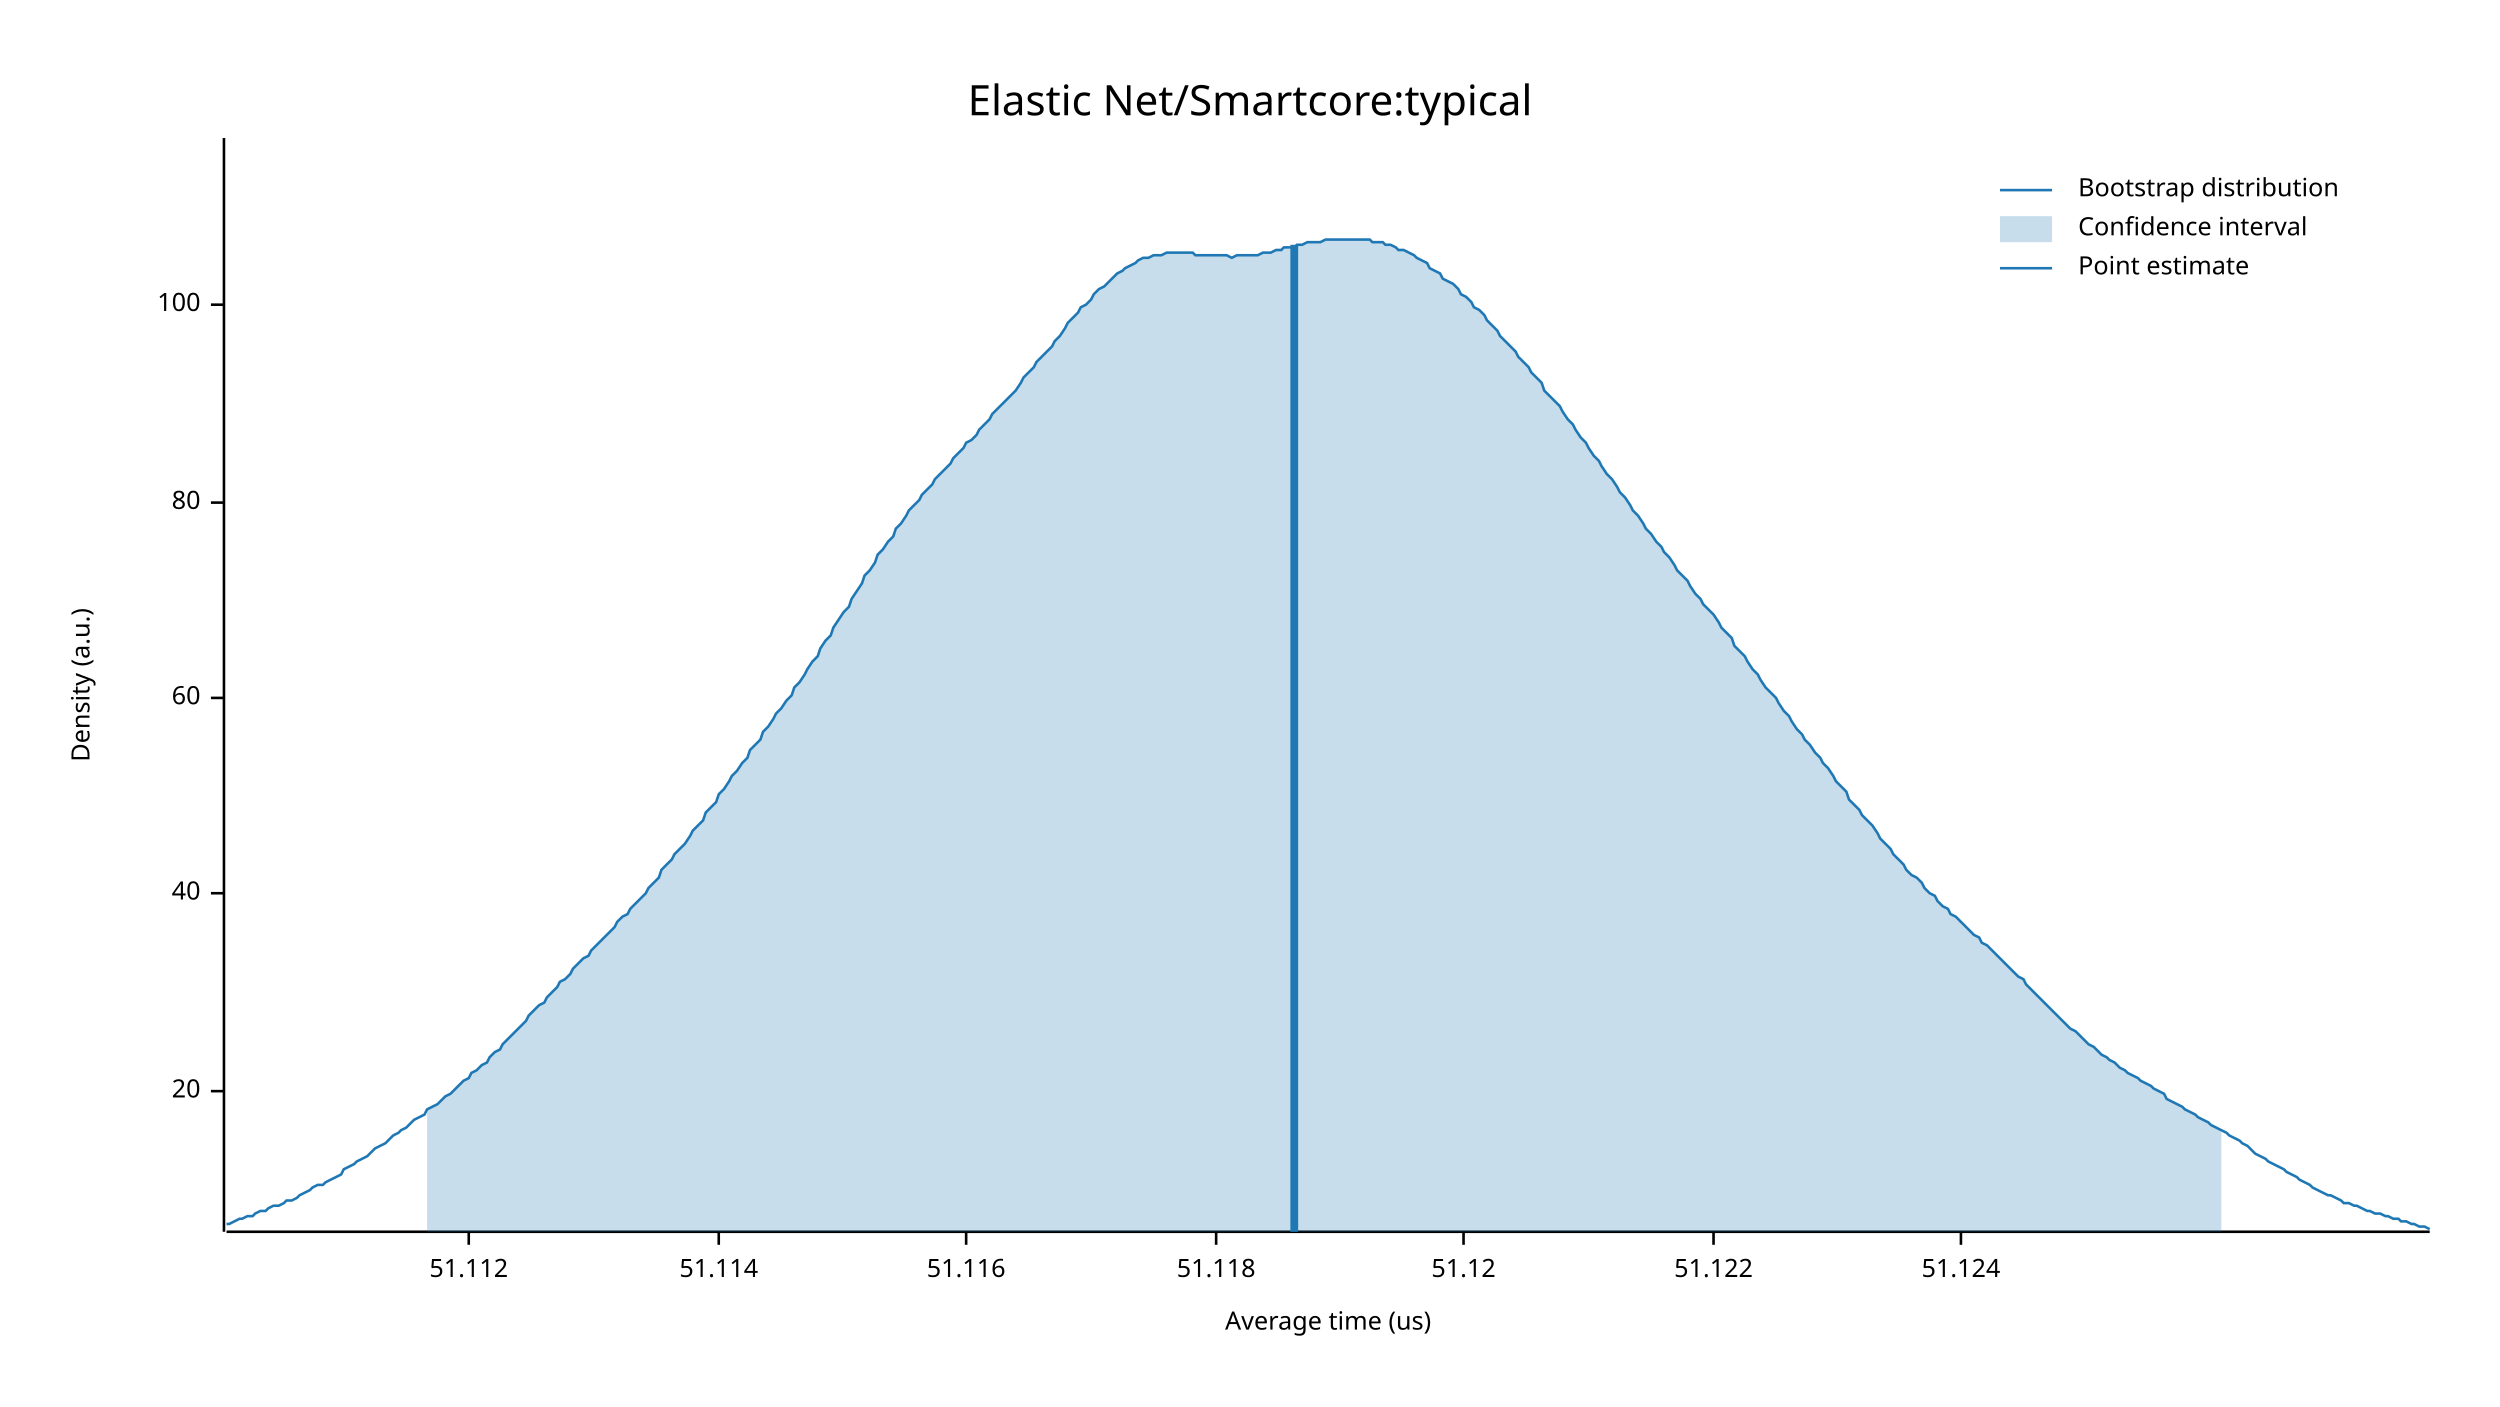
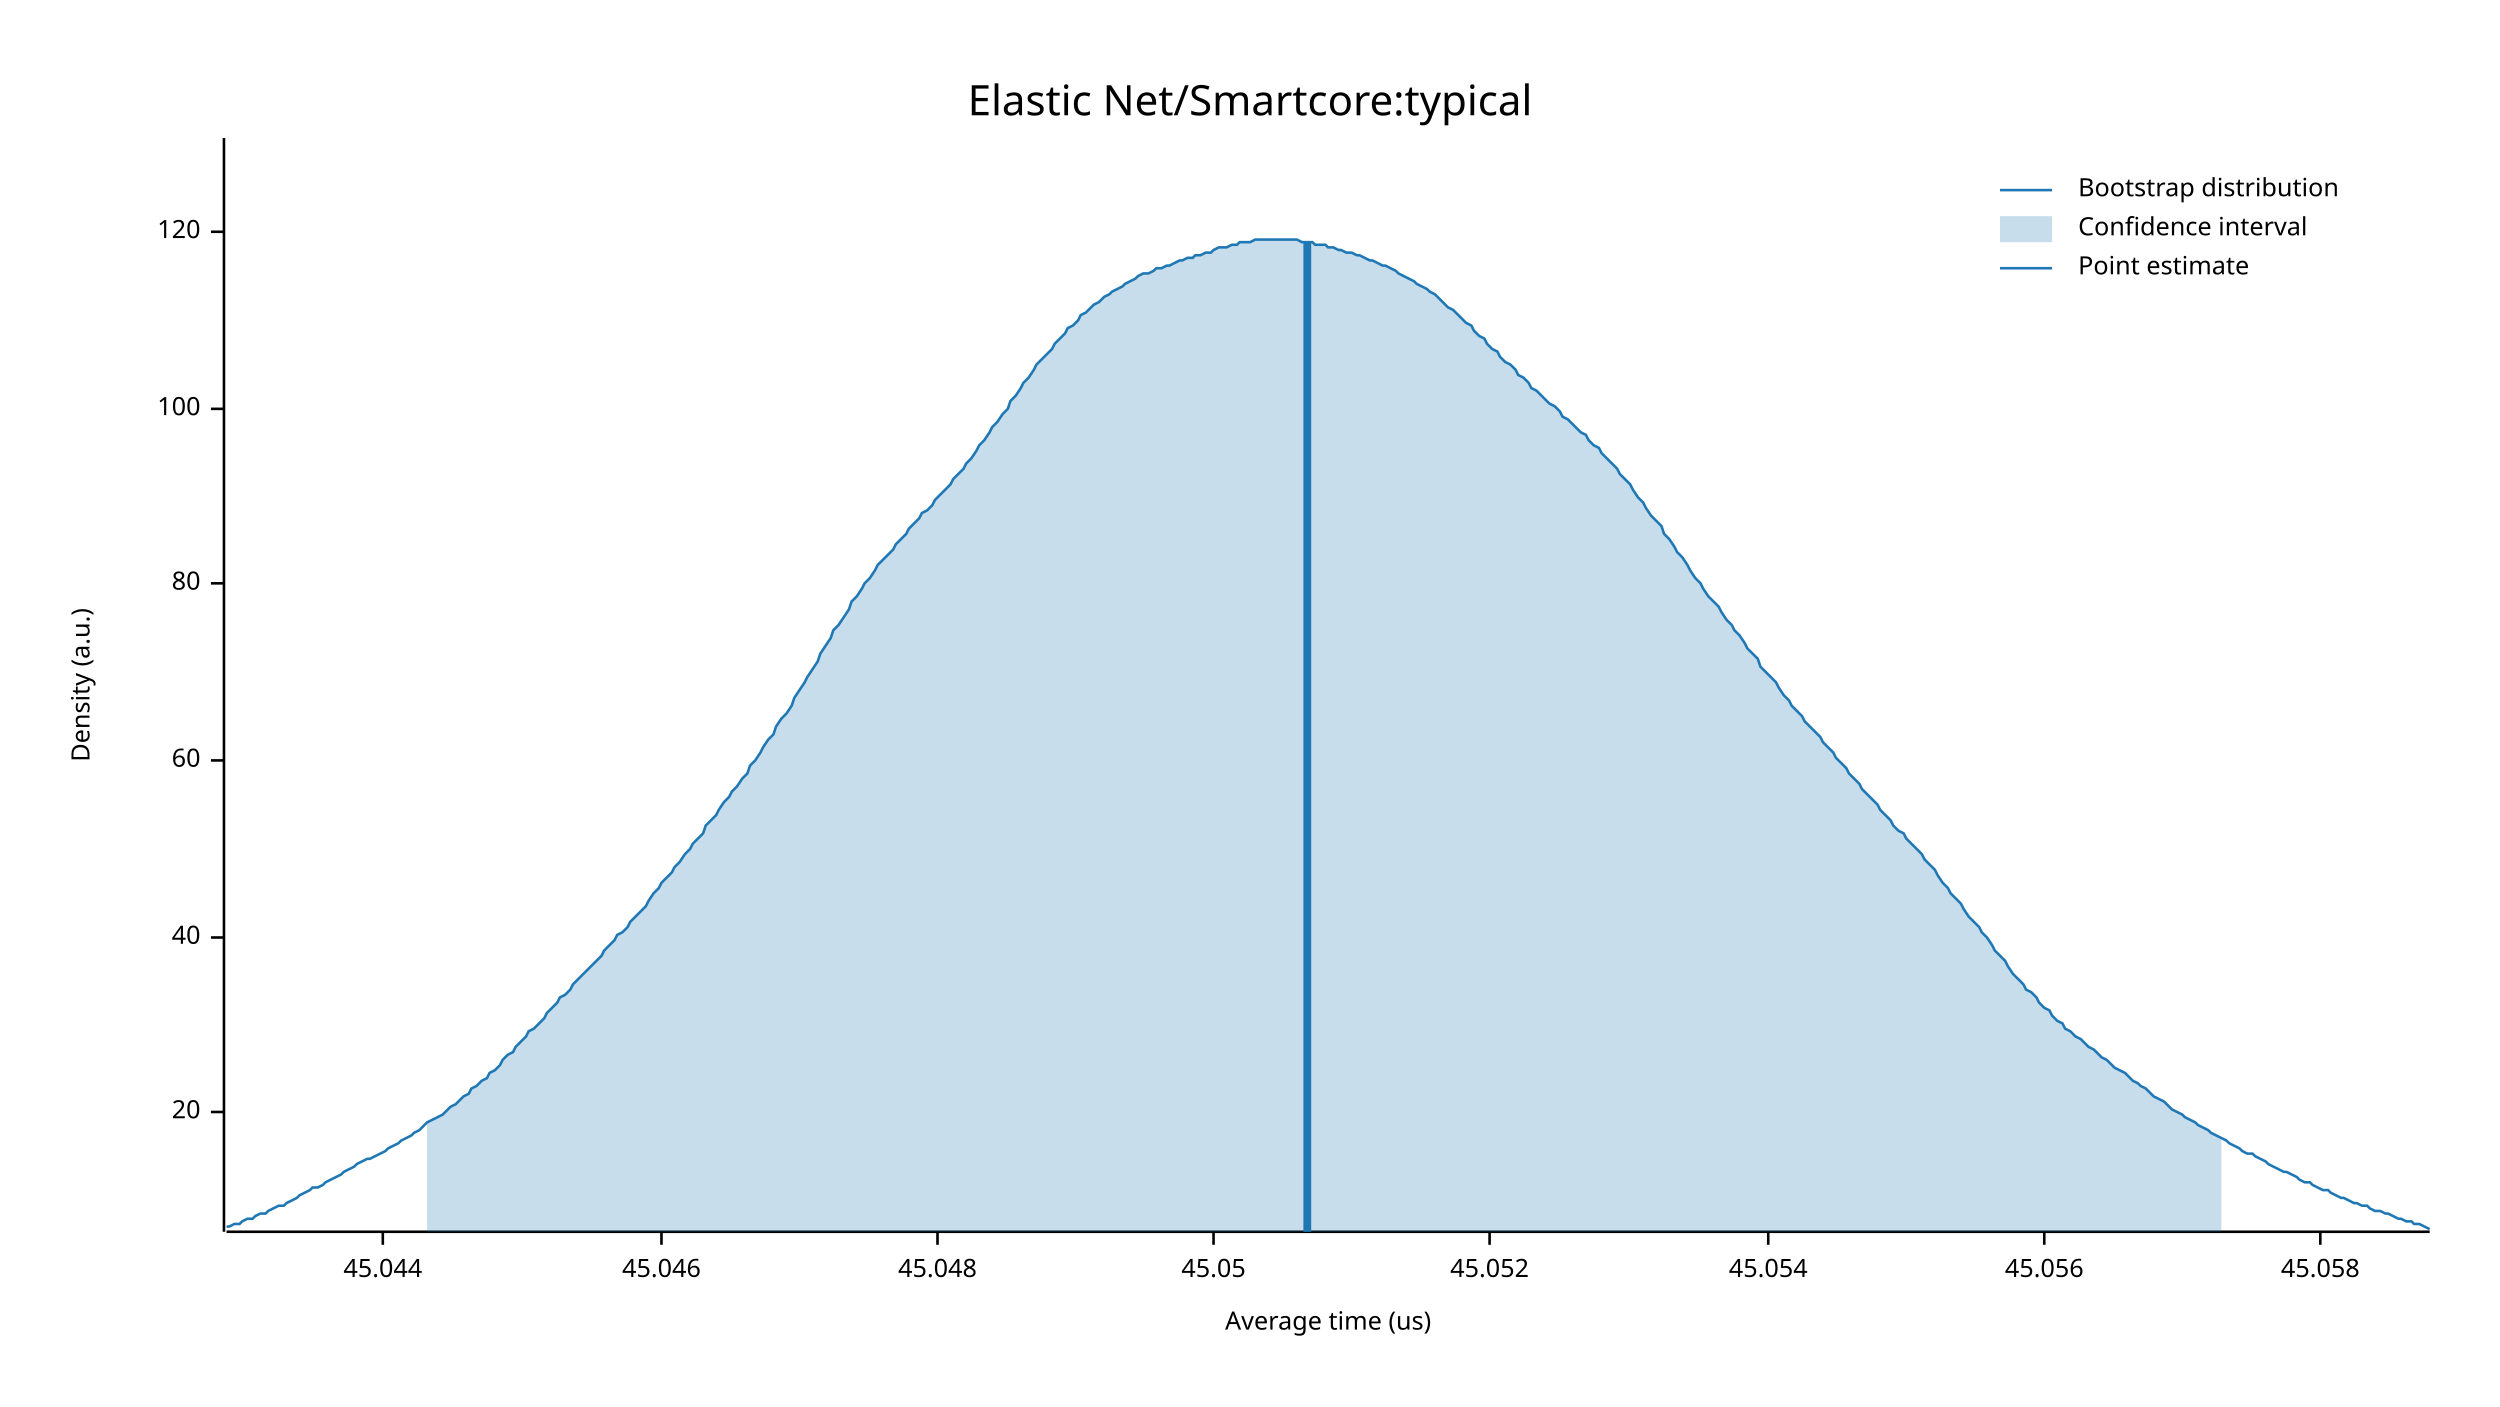
<svg xmlns="http://www.w3.org/2000/svg" width="960" height="540" viewBox="0 0 960 540">
  <text x="480" y="32" dy="0.76em" text-anchor="middle" font-family="sans-serif" font-size="16.129" opacity="1" fill="#000000">
Elastic Net/Smartcore:typical
</text>
  <text x="27" y="263" dy="0.76em" text-anchor="middle" font-family="sans-serif" font-size="9.677" opacity="1" fill="#000000" transform="rotate(270, 27, 263)">
Density (a.u.)
</text>
  <text x="510" y="513" dy="-0.5ex" text-anchor="middle" font-family="sans-serif" font-size="9.677" opacity="1" fill="#000000">
Average time (us)
</text>
  <polyline fill="none" opacity="1" stroke="#000000" stroke-width="1" points="86,53 86,473 " />
-   <text x="77" y="419" dy="0.5ex" text-anchor="end" font-family="sans-serif" font-size="9.677" opacity="1" fill="#000000">
+   <text x="77" y="427" dy="0.5ex" text-anchor="end" font-family="sans-serif" font-size="9.677" opacity="1" fill="#000000">
20
</text>
-   <polyline fill="none" opacity="1" stroke="#000000" stroke-width="1" points="81,419 86,419 " />
-   <text x="77" y="343" dy="0.5ex" text-anchor="end" font-family="sans-serif" font-size="9.677" opacity="1" fill="#000000">
+   <polyline fill="none" opacity="1" stroke="#000000" stroke-width="1" points="81,427 86,427 " />
+   <text x="77" y="360" dy="0.5ex" text-anchor="end" font-family="sans-serif" font-size="9.677" opacity="1" fill="#000000">
40
</text>
-   <polyline fill="none" opacity="1" stroke="#000000" stroke-width="1" points="81,343 86,343 " />
-   <text x="77" y="268" dy="0.5ex" text-anchor="end" font-family="sans-serif" font-size="9.677" opacity="1" fill="#000000">
+   <polyline fill="none" opacity="1" stroke="#000000" stroke-width="1" points="81,360 86,360 " />
+   <text x="77" y="292" dy="0.5ex" text-anchor="end" font-family="sans-serif" font-size="9.677" opacity="1" fill="#000000">
60
</text>
-   <polyline fill="none" opacity="1" stroke="#000000" stroke-width="1" points="81,268 86,268 " />
-   <text x="77" y="193" dy="0.5ex" text-anchor="end" font-family="sans-serif" font-size="9.677" opacity="1" fill="#000000">
+   <polyline fill="none" opacity="1" stroke="#000000" stroke-width="1" points="81,292 86,292 " />
+   <text x="77" y="224" dy="0.5ex" text-anchor="end" font-family="sans-serif" font-size="9.677" opacity="1" fill="#000000">
80
</text>
-   <polyline fill="none" opacity="1" stroke="#000000" stroke-width="1" points="81,193 86,193 " />
-   <text x="77" y="117" dy="0.5ex" text-anchor="end" font-family="sans-serif" font-size="9.677" opacity="1" fill="#000000">
+   <polyline fill="none" opacity="1" stroke="#000000" stroke-width="1" points="81,224 86,224 " />
+   <text x="77" y="157" dy="0.5ex" text-anchor="end" font-family="sans-serif" font-size="9.677" opacity="1" fill="#000000">
100
</text>
-   <polyline fill="none" opacity="1" stroke="#000000" stroke-width="1" points="81,117 86,117 " />
+   <polyline fill="none" opacity="1" stroke="#000000" stroke-width="1" points="81,157 86,157 " />
+   <text x="77" y="89" dy="0.5ex" text-anchor="end" font-family="sans-serif" font-size="9.677" opacity="1" fill="#000000">
+ 120
+ </text>
+   <polyline fill="none" opacity="1" stroke="#000000" stroke-width="1" points="81,89 86,89 " />
  <polyline fill="none" opacity="1" stroke="#000000" stroke-width="1" points="87,473 933,473 " />
-   <text x="180" y="483" dy="0.76em" text-anchor="middle" font-family="sans-serif" font-size="9.677" opacity="1" fill="#000000">
- 51.112
+   <text x="147" y="483" dy="0.76em" text-anchor="middle" font-family="sans-serif" font-size="9.677" opacity="1" fill="#000000">
+ 45.044
</text>
-   <polyline fill="none" opacity="1" stroke="#000000" stroke-width="1" points="180,473 180,478 " />
-   <text x="276" y="483" dy="0.76em" text-anchor="middle" font-family="sans-serif" font-size="9.677" opacity="1" fill="#000000">
- 51.114
+   <polyline fill="none" opacity="1" stroke="#000000" stroke-width="1" points="147,473 147,478 " />
+   <text x="254" y="483" dy="0.76em" text-anchor="middle" font-family="sans-serif" font-size="9.677" opacity="1" fill="#000000">
+ 45.046
</text>
-   <polyline fill="none" opacity="1" stroke="#000000" stroke-width="1" points="276,473 276,478 " />
-   <text x="371" y="483" dy="0.76em" text-anchor="middle" font-family="sans-serif" font-size="9.677" opacity="1" fill="#000000">
- 51.116
+   <polyline fill="none" opacity="1" stroke="#000000" stroke-width="1" points="254,473 254,478 " />
+   <text x="360" y="483" dy="0.76em" text-anchor="middle" font-family="sans-serif" font-size="9.677" opacity="1" fill="#000000">
+ 45.048
</text>
-   <polyline fill="none" opacity="1" stroke="#000000" stroke-width="1" points="371,473 371,478 " />
-   <text x="467" y="483" dy="0.76em" text-anchor="middle" font-family="sans-serif" font-size="9.677" opacity="1" fill="#000000">
- 51.118
+   <polyline fill="none" opacity="1" stroke="#000000" stroke-width="1" points="360,473 360,478 " />
+   <text x="466" y="483" dy="0.76em" text-anchor="middle" font-family="sans-serif" font-size="9.677" opacity="1" fill="#000000">
+ 45.05
</text>
-   <polyline fill="none" opacity="1" stroke="#000000" stroke-width="1" points="467,473 467,478 " />
-   <text x="562" y="483" dy="0.76em" text-anchor="middle" font-family="sans-serif" font-size="9.677" opacity="1" fill="#000000">
- 51.12
+   <polyline fill="none" opacity="1" stroke="#000000" stroke-width="1" points="466,473 466,478 " />
+   <text x="572" y="483" dy="0.76em" text-anchor="middle" font-family="sans-serif" font-size="9.677" opacity="1" fill="#000000">
+ 45.052
</text>
-   <polyline fill="none" opacity="1" stroke="#000000" stroke-width="1" points="562,473 562,478 " />
-   <text x="658" y="483" dy="0.76em" text-anchor="middle" font-family="sans-serif" font-size="9.677" opacity="1" fill="#000000">
- 51.122
+   <polyline fill="none" opacity="1" stroke="#000000" stroke-width="1" points="572,473 572,478 " />
+   <text x="679" y="483" dy="0.76em" text-anchor="middle" font-family="sans-serif" font-size="9.677" opacity="1" fill="#000000">
+ 45.054
</text>
-   <polyline fill="none" opacity="1" stroke="#000000" stroke-width="1" points="658,473 658,478 " />
-   <text x="753" y="483" dy="0.76em" text-anchor="middle" font-family="sans-serif" font-size="9.677" opacity="1" fill="#000000">
- 51.124
+   <polyline fill="none" opacity="1" stroke="#000000" stroke-width="1" points="679,473 679,478 " />
+   <text x="785" y="483" dy="0.76em" text-anchor="middle" font-family="sans-serif" font-size="9.677" opacity="1" fill="#000000">
+ 45.056
</text>
-   <polyline fill="none" opacity="1" stroke="#000000" stroke-width="1" points="753,473 753,478 " />
-   <polyline fill="none" opacity="1" stroke="#1F78B4" stroke-width="1" points="87,470 88,470 90,469 92,468 93,468 95,467 97,467 98,466 100,465 102,465 103,464 105,463 107,463 109,462 110,461 112,461 114,460 115,459 117,458 119,457 120,456 122,455 124,455 125,454 127,453 129,452 131,451 132,449 134,448 136,447 137,446 139,445 141,444 142,443 144,441 146,440 148,439 149,438 151,436 153,435 154,434 156,433 158,431 159,430 161,429 163,428 164,426 166,425 168,424 170,422 171,421 173,420 175,418 176,417 178,415 180,414 181,412 183,411 185,409 187,408 188,406 190,404 192,403 193,401 195,399 197,397 198,396 200,394 202,392 203,390 205,388 207,386 209,385 210,383 212,381 214,379 215,377 217,376 219,374 220,372 222,370 224,368 226,367 227,365 229,363 231,361 232,360 234,358 236,356 237,354 239,352 241,351 242,349 244,347 246,345 248,343 249,341 251,339 253,337 254,334 256,332 258,330 259,328 261,326 263,324 265,321 266,319 268,317 270,315 271,312 273,310 275,308 276,305 278,303 280,300 281,298 283,296 285,293 287,291 288,288 290,286 292,284 293,281 295,279 297,276 298,274 300,272 302,269 304,267 305,264 307,262 309,259 310,257 312,254 314,252 315,249 317,246 319,244 320,241 322,238 324,235 326,233 327,230 329,227 331,224 332,221 334,219 336,216 337,213 339,211 341,208 343,206 344,203 346,201 348,198 349,196 351,194 353,192 354,190 356,188 358,186 359,184 361,182 363,180 365,178 366,176 368,174 370,172 371,170 373,169 375,167 376,165 378,163 380,161 381,159 383,157 385,155 387,153 388,152 390,150 392,147 393,145 395,143 397,141 398,139 400,137 402,135 404,133 405,131 407,129 409,126 410,124 412,122 414,120 415,118 417,117 419,115 420,113 422,111 424,110 426,108 427,107 429,105 431,104 432,103 434,102 436,101 437,100 439,99 441,99 443,98 444,98 446,98 448,97 449,97 451,97 453,97 454,97 456,97 458,97 459,98 461,98 463,98 465,98 466,98 468,98 470,98 471,98 473,99 475,98 476,98 478,98 480,98 482,98 483,98 485,97 487,97 488,97 490,96 492,96 493,95 495,95 497,95 498,94 500,94 502,93 504,93 505,93 507,93 509,92 510,92 512,92 514,92 515,92 517,92 519,92 521,92 522,92 524,92 526,92 527,93 529,93 531,93 532,94 534,94 536,95 537,96 539,96 541,97 543,98 544,99 546,100 548,101 549,103 551,104 553,105 554,107 556,108 558,109 560,111 561,113 563,114 565,116 566,118 568,119 570,121 571,123 573,125 575,127 576,129 578,131 580,133 582,135 583,137 585,139 587,141 588,143 590,145 592,147 593,150 595,152 597,154 599,156 600,158 602,161 604,163 605,165 607,168 609,170 610,172 612,175 614,177 615,179 617,182 619,184 621,187 622,189 624,191 626,194 627,196 629,198 631,201 632,203 634,205 636,208 638,210 639,212 641,214 643,217 644,219 646,221 648,223 649,225 651,228 653,230 654,232 656,234 658,236 660,239 661,241 663,243 665,245 666,248 668,250 670,252 671,254 673,257 675,259 676,261 678,264 680,266 682,268 683,270 685,273 687,275 688,277 690,280 692,282 693,284 695,286 697,289 699,291 700,293 702,295 704,298 705,300 707,302 709,304 710,307 712,309 714,311 715,313 717,315 719,317 721,320 722,322 724,324 726,326 727,328 729,330 731,332 732,334 734,336 736,337 738,339 739,341 741,343 743,344 744,346 746,348 748,349 749,351 751,352 753,354 754,355 756,357 758,359 760,360 761,362 763,363 765,365 766,366 768,368 770,370 771,371 773,373 775,375 777,376 778,378 780,380 782,382 783,383 785,385 787,387 788,388 790,390 792,392 793,393 795,395 797,396 799,398 800,399 802,401 804,402 805,403 807,405 809,406 810,407 812,408 814,410 816,411 817,412 819,413 821,414 822,415 824,416 826,417 827,418 829,419 831,420 832,422 834,423 836,424 838,425 839,426 841,427 843,428 844,429 846,430 848,431 849,432 851,433 853,434 855,435 856,436 858,437 860,438 861,439 863,440 865,442 866,443 868,444 870,445 871,446 873,447 875,448 877,449 878,450 880,451 882,452 883,453 885,454 887,455 888,456 890,457 892,458 894,459 895,459 897,460 899,461 900,462 902,462 904,463 905,463 907,464 909,465 910,465 912,466 914,466 916,467 917,467 919,468 921,468 922,469 924,469 926,470 927,470 929,471 931,471 933,472 " />
-   <polygon opacity="0.25" fill="#1F78B4" points="164,426 166,425 168,424 170,422 171,421 173,420 175,418 176,417 178,415 180,414 181,412 183,411 185,409 187,408 188,406 190,404 192,403 193,401 195,399 197,397 198,396 200,394 202,392 203,390 205,388 207,386 209,385 210,383 212,381 214,379 215,377 217,376 219,374 220,372 222,370 224,368 226,367 227,365 229,363 231,361 232,360 234,358 236,356 237,354 239,352 241,351 242,349 244,347 246,345 248,343 249,341 251,339 253,337 254,334 256,332 258,330 259,328 261,326 263,324 265,321 266,319 268,317 270,315 271,312 273,310 275,308 276,305 278,303 280,300 281,298 283,296 285,293 287,291 288,288 290,286 292,284 293,281 295,279 297,276 298,274 300,272 302,269 304,267 305,264 307,262 309,259 310,257 312,254 314,252 315,249 317,246 319,244 320,241 322,238 324,235 326,233 327,230 329,227 331,224 332,221 334,219 336,216 337,213 339,211 341,208 343,206 344,203 346,201 348,198 349,196 351,194 353,192 354,190 356,188 358,186 359,184 361,182 363,180 365,178 366,176 368,174 370,172 371,170 373,169 375,167 376,165 378,163 380,161 381,159 383,157 385,155 387,153 388,152 390,150 392,147 393,145 395,143 397,141 398,139 400,137 402,135 404,133 405,131 407,129 409,126 410,124 412,122 414,120 415,118 417,117 419,115 420,113 422,111 424,110 426,108 427,107 429,105 431,104 432,103 434,102 436,101 437,100 439,99 441,99 443,98 444,98 446,98 448,97 449,97 451,97 453,97 454,97 456,97 458,97 459,98 461,98 463,98 465,98 466,98 468,98 470,98 471,98 473,99 475,98 476,98 478,98 480,98 482,98 483,98 485,97 487,97 488,97 490,96 492,96 493,95 495,95 497,95 498,94 500,94 502,93 504,93 505,93 507,93 509,92 510,92 512,92 514,92 515,92 517,92 519,92 521,92 522,92 524,92 526,92 527,93 529,93 531,93 532,94 534,94 536,95 537,96 539,96 541,97 543,98 544,99 546,100 548,101 549,103 551,104 553,105 554,107 556,108 558,109 560,111 561,113 563,114 565,116 566,118 568,119 570,121 571,123 573,125 575,127 576,129 578,131 580,133 582,135 583,137 585,139 587,141 588,143 590,145 592,147 593,150 595,152 597,154 599,156 600,158 602,161 604,163 605,165 607,168 609,170 610,172 612,175 614,177 615,179 617,182 619,184 621,187 622,189 624,191 626,194 627,196 629,198 631,201 632,203 634,205 636,208 638,210 639,212 641,214 643,217 644,219 646,221 648,223 649,225 651,228 653,230 654,232 656,234 658,236 660,239 661,241 663,243 665,245 666,248 668,250 670,252 671,254 673,257 675,259 676,261 678,264 680,266 682,268 683,270 685,273 687,275 688,277 690,280 692,282 693,284 695,286 697,289 699,291 700,293 702,295 704,298 705,300 707,302 709,304 710,307 712,309 714,311 715,313 717,315 719,317 721,320 722,322 724,324 726,326 727,328 729,330 731,332 732,334 734,336 736,337 738,339 739,341 741,343 743,344 744,346 746,348 748,349 749,351 751,352 753,354 754,355 756,357 758,359 760,360 761,362 763,363 765,365 766,366 768,368 770,370 771,371 773,373 775,375 777,376 778,378 780,380 782,382 783,383 785,385 787,387 788,388 790,390 792,392 793,393 795,395 797,396 799,398 800,399 802,401 804,402 805,403 807,405 809,406 810,407 812,408 814,410 816,411 817,412 819,413 821,414 822,415 824,416 826,417 827,418 829,419 831,420 832,422 834,423 836,424 838,425 839,426 841,427 843,428 844,429 846,430 848,431 849,432 851,433 853,434 853,473 164,473 " />
-   <polyline fill="none" opacity="1" stroke="#1F78B4" stroke-width="3" points="497,473 497,94 " />
+   <polyline fill="none" opacity="1" stroke="#000000" stroke-width="1" points="785,473 785,478 " />
+   <text x="891" y="483" dy="0.76em" text-anchor="middle" font-family="sans-serif" font-size="9.677" opacity="1" fill="#000000">
+ 45.058
+ </text>
+   <polyline fill="none" opacity="1" stroke="#000000" stroke-width="1" points="891,473 891,478 " />
+   <polyline fill="none" opacity="1" stroke="#1F78B4" stroke-width="1" points="87,471 88,471 90,470 92,470 93,469 95,468 97,468 98,467 100,466 102,466 103,465 105,464 107,463 109,463 110,462 112,461 114,460 115,459 117,458 119,457 120,456 122,456 124,455 125,454 127,453 129,452 131,451 132,450 134,449 136,448 137,447 139,446 141,445 142,445 144,444 146,443 148,442 149,441 151,440 153,439 154,438 156,437 158,436 159,435 161,434 163,432 164,431 166,430 168,429 170,428 171,427 173,425 175,424 176,423 178,421 180,420 181,418 183,417 185,415 187,414 188,412 190,411 192,409 193,407 195,405 197,404 198,402 200,400 202,398 203,396 205,395 207,393 209,391 210,389 212,387 214,385 215,383 217,382 219,380 220,378 222,376 224,374 226,372 227,371 229,369 231,367 232,365 234,363 236,361 237,359 239,358 241,356 242,354 244,352 246,350 248,348 249,346 251,343 253,341 254,339 256,337 258,335 259,333 261,331 263,328 265,326 266,324 268,322 270,320 271,317 273,315 275,313 276,311 278,308 280,306 281,304 283,302 285,299 287,297 288,294 290,292 292,289 293,287 295,284 297,282 298,279 300,276 302,274 304,271 305,268 307,265 309,262 310,260 312,257 314,254 315,251 317,248 319,245 320,242 322,240 324,237 326,234 327,231 329,229 331,226 332,224 334,222 336,219 337,217 339,215 341,213 343,211 344,209 346,207 348,205 349,203 351,201 353,199 354,197 356,196 358,194 359,192 361,190 363,188 365,186 366,184 368,182 370,180 371,178 373,176 375,173 376,171 378,169 380,166 381,164 383,162 385,159 387,157 388,154 390,152 392,149 393,147 395,145 397,142 398,140 400,138 402,136 404,134 405,132 407,130 409,128 410,126 412,125 414,123 415,121 417,120 419,118 420,117 422,116 424,114 426,113 427,112 429,111 431,110 432,109 434,108 436,107 437,106 439,105 441,105 443,104 444,103 446,103 448,102 449,102 451,101 453,100 454,100 456,99 458,99 459,98 461,98 463,97 465,97 466,96 468,95 470,95 471,95 473,94 475,94 476,93 478,93 480,93 482,92 483,92 485,92 487,92 488,92 490,92 492,92 493,92 495,92 497,92 498,92 500,93 502,93 504,93 505,94 507,94 509,94 510,95 512,95 514,96 515,96 517,97 519,97 521,98 522,98 524,99 526,100 527,100 529,101 531,102 532,102 534,103 536,104 537,105 539,106 541,107 543,108 544,109 546,110 548,111 549,112 551,113 553,115 554,116 556,118 558,119 560,121 561,122 563,124 565,125 566,127 568,129 570,130 571,132 573,134 575,135 576,137 578,139 580,140 582,142 583,144 585,145 587,147 588,149 590,150 592,152 593,153 595,155 597,156 599,158 600,160 602,161 604,163 605,164 607,166 609,167 610,169 612,171 614,172 615,174 617,176 619,178 621,180 622,182 624,184 626,186 627,188 629,191 631,193 632,195 634,198 636,200 638,202 639,205 641,207 643,210 644,212 646,214 648,217 649,219 651,222 653,224 654,226 656,229 658,231 660,233 661,235 663,238 665,240 666,242 668,244 670,247 671,249 673,251 675,253 676,256 678,258 680,260 682,262 683,264 685,267 687,269 688,271 690,273 692,275 693,277 695,279 697,281 699,283 700,285 702,287 704,289 705,291 707,293 709,295 710,297 712,299 714,301 715,303 717,305 719,307 721,309 722,311 724,313 726,315 727,317 729,319 731,320 732,322 734,324 736,326 738,328 739,330 741,332 743,334 744,336 746,339 748,341 749,343 751,345 753,347 754,349 756,352 758,354 760,356 761,358 763,360 765,363 766,365 768,367 770,369 771,371 773,374 775,376 777,378 778,380 780,381 782,383 783,385 785,387 787,388 788,390 790,392 792,393 793,395 795,396 797,398 799,399 800,400 802,402 804,403 805,404 807,406 809,407 810,408 812,410 814,411 816,412 817,413 819,415 821,416 822,417 824,418 826,420 827,421 829,422 831,423 832,424 834,426 836,427 838,428 839,429 841,430 843,431 844,432 846,433 848,434 849,435 851,436 853,437 855,438 856,439 858,440 860,441 861,442 863,443 865,443 866,444 868,445 870,446 871,447 873,448 875,449 877,450 878,450 880,451 882,452 883,453 885,454 887,454 888,455 890,456 892,457 894,457 895,458 897,459 899,460 900,460 902,461 904,462 905,462 907,463 909,463 910,464 912,465 914,465 916,466 917,466 919,467 921,468 922,468 924,469 926,469 927,470 929,470 931,471 933,472 " />
+   <polygon opacity="0.25" fill="#1F78B4" points="164,431 166,430 168,429 170,428 171,427 173,425 175,424 176,423 178,421 180,420 181,418 183,417 185,415 187,414 188,412 190,411 192,409 193,407 195,405 197,404 198,402 200,400 202,398 203,396 205,395 207,393 209,391 210,389 212,387 214,385 215,383 217,382 219,380 220,378 222,376 224,374 226,372 227,371 229,369 231,367 232,365 234,363 236,361 237,359 239,358 241,356 242,354 244,352 246,350 248,348 249,346 251,343 253,341 254,339 256,337 258,335 259,333 261,331 263,328 265,326 266,324 268,322 270,320 271,317 273,315 275,313 276,311 278,308 280,306 281,304 283,302 285,299 287,297 288,294 290,292 292,289 293,287 295,284 297,282 298,279 300,276 302,274 304,271 305,268 307,265 309,262 310,260 312,257 314,254 315,251 317,248 319,245 320,242 322,240 324,237 326,234 327,231 329,229 331,226 332,224 334,222 336,219 337,217 339,215 341,213 343,211 344,209 346,207 348,205 349,203 351,201 353,199 354,197 356,196 358,194 359,192 361,190 363,188 365,186 366,184 368,182 370,180 371,178 373,176 375,173 376,171 378,169 380,166 381,164 383,162 385,159 387,157 388,154 390,152 392,149 393,147 395,145 397,142 398,140 400,138 402,136 404,134 405,132 407,130 409,128 410,126 412,125 414,123 415,121 417,120 419,118 420,117 422,116 424,114 426,113 427,112 429,111 431,110 432,109 434,108 436,107 437,106 439,105 441,105 443,104 444,103 446,103 448,102 449,102 451,101 453,100 454,100 456,99 458,99 459,98 461,98 463,97 465,97 466,96 468,95 470,95 471,95 473,94 475,94 476,93 478,93 480,93 482,92 483,92 485,92 487,92 488,92 490,92 492,92 493,92 495,92 497,92 498,92 500,93 502,93 504,93 505,94 507,94 509,94 510,95 512,95 514,96 515,96 517,97 519,97 521,98 522,98 524,99 526,100 527,100 529,101 531,102 532,102 534,103 536,104 537,105 539,106 541,107 543,108 544,109 546,110 548,111 549,112 551,113 553,115 554,116 556,118 558,119 560,121 561,122 563,124 565,125 566,127 568,129 570,130 571,132 573,134 575,135 576,137 578,139 580,140 582,142 583,144 585,145 587,147 588,149 590,150 592,152 593,153 595,155 597,156 599,158 600,160 602,161 604,163 605,164 607,166 609,167 610,169 612,171 614,172 615,174 617,176 619,178 621,180 622,182 624,184 626,186 627,188 629,191 631,193 632,195 634,198 636,200 638,202 639,205 641,207 643,210 644,212 646,214 648,217 649,219 651,222 653,224 654,226 656,229 658,231 660,233 661,235 663,238 665,240 666,242 668,244 670,247 671,249 673,251 675,253 676,256 678,258 680,260 682,262 683,264 685,267 687,269 688,271 690,273 692,275 693,277 695,279 697,281 699,283 700,285 702,287 704,289 705,291 707,293 709,295 710,297 712,299 714,301 715,303 717,305 719,307 721,309 722,311 724,313 726,315 727,317 729,319 731,320 732,322 734,324 736,326 738,328 739,330 741,332 743,334 744,336 746,339 748,341 749,343 751,345 753,347 754,349 756,352 758,354 760,356 761,358 763,360 765,363 766,365 768,367 770,369 771,371 773,374 775,376 777,378 778,380 780,381 782,383 783,385 785,387 787,388 788,390 790,392 792,393 793,395 795,396 797,398 799,399 800,400 802,402 804,403 805,404 807,406 809,407 810,408 812,410 814,411 816,412 817,413 819,415 821,416 822,417 824,418 826,420 827,421 829,422 831,423 832,424 834,426 836,427 838,428 839,429 841,430 843,431 844,432 846,433 848,434 849,435 851,436 853,437 853,473 164,473 " />
+   <polyline fill="none" opacity="1" stroke="#1F78B4" stroke-width="3" points="502,473 502,93 " />
  <text x="798" y="68" dy="0.76em" text-anchor="start" font-family="sans-serif" font-size="9.677" opacity="1" fill="#000000">
Bootstrap distribution
</text>
  <text x="798" y="83" dy="0.76em" text-anchor="start" font-family="sans-serif" font-size="9.677" opacity="1" fill="#000000">
Confidence interval
</text>
  <text x="798" y="98" dy="0.76em" text-anchor="start" font-family="sans-serif" font-size="9.677" opacity="1" fill="#000000">
Point estimate
</text>
  <polyline fill="none" opacity="1" stroke="#1F78B4" stroke-width="1" points="768,73 788,73 " />
  <rect x="768" y="83" width="20" height="10" opacity="0.25" fill="#1F78B4" stroke="none" />
  <polyline fill="none" opacity="1" stroke="#1F78B4" stroke-width="1" points="768,103 788,103 " />
</svg>
